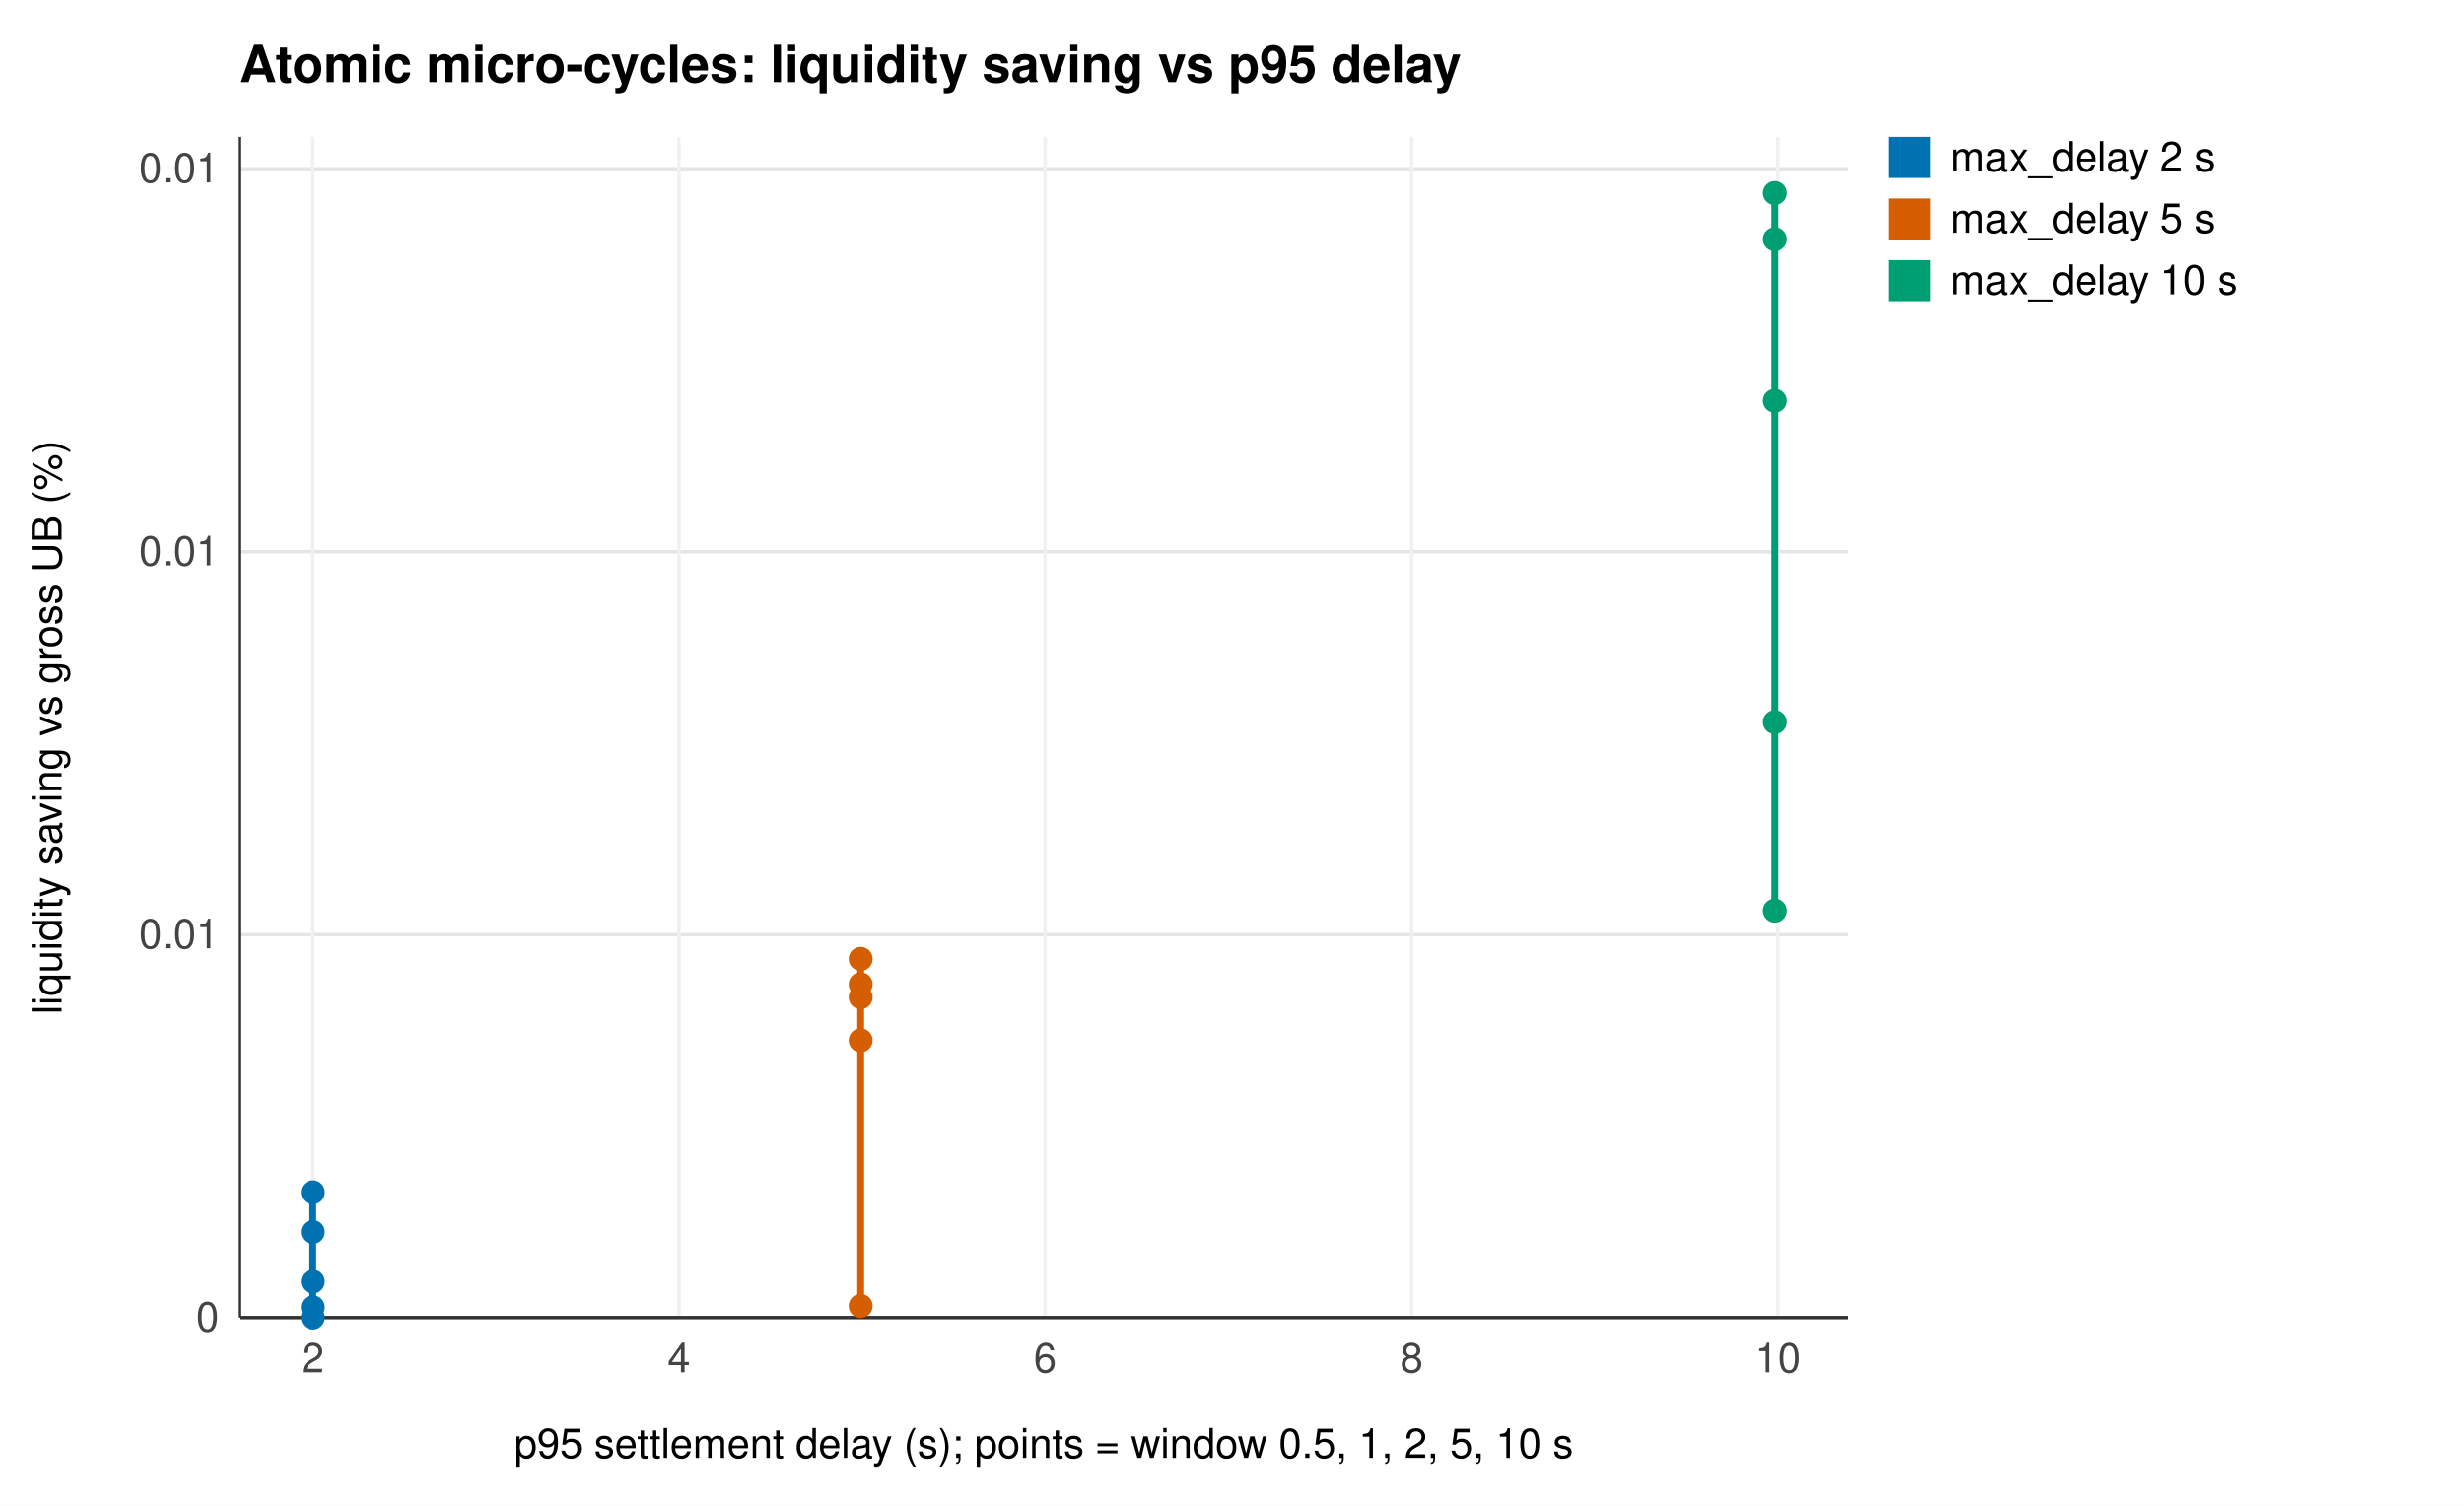
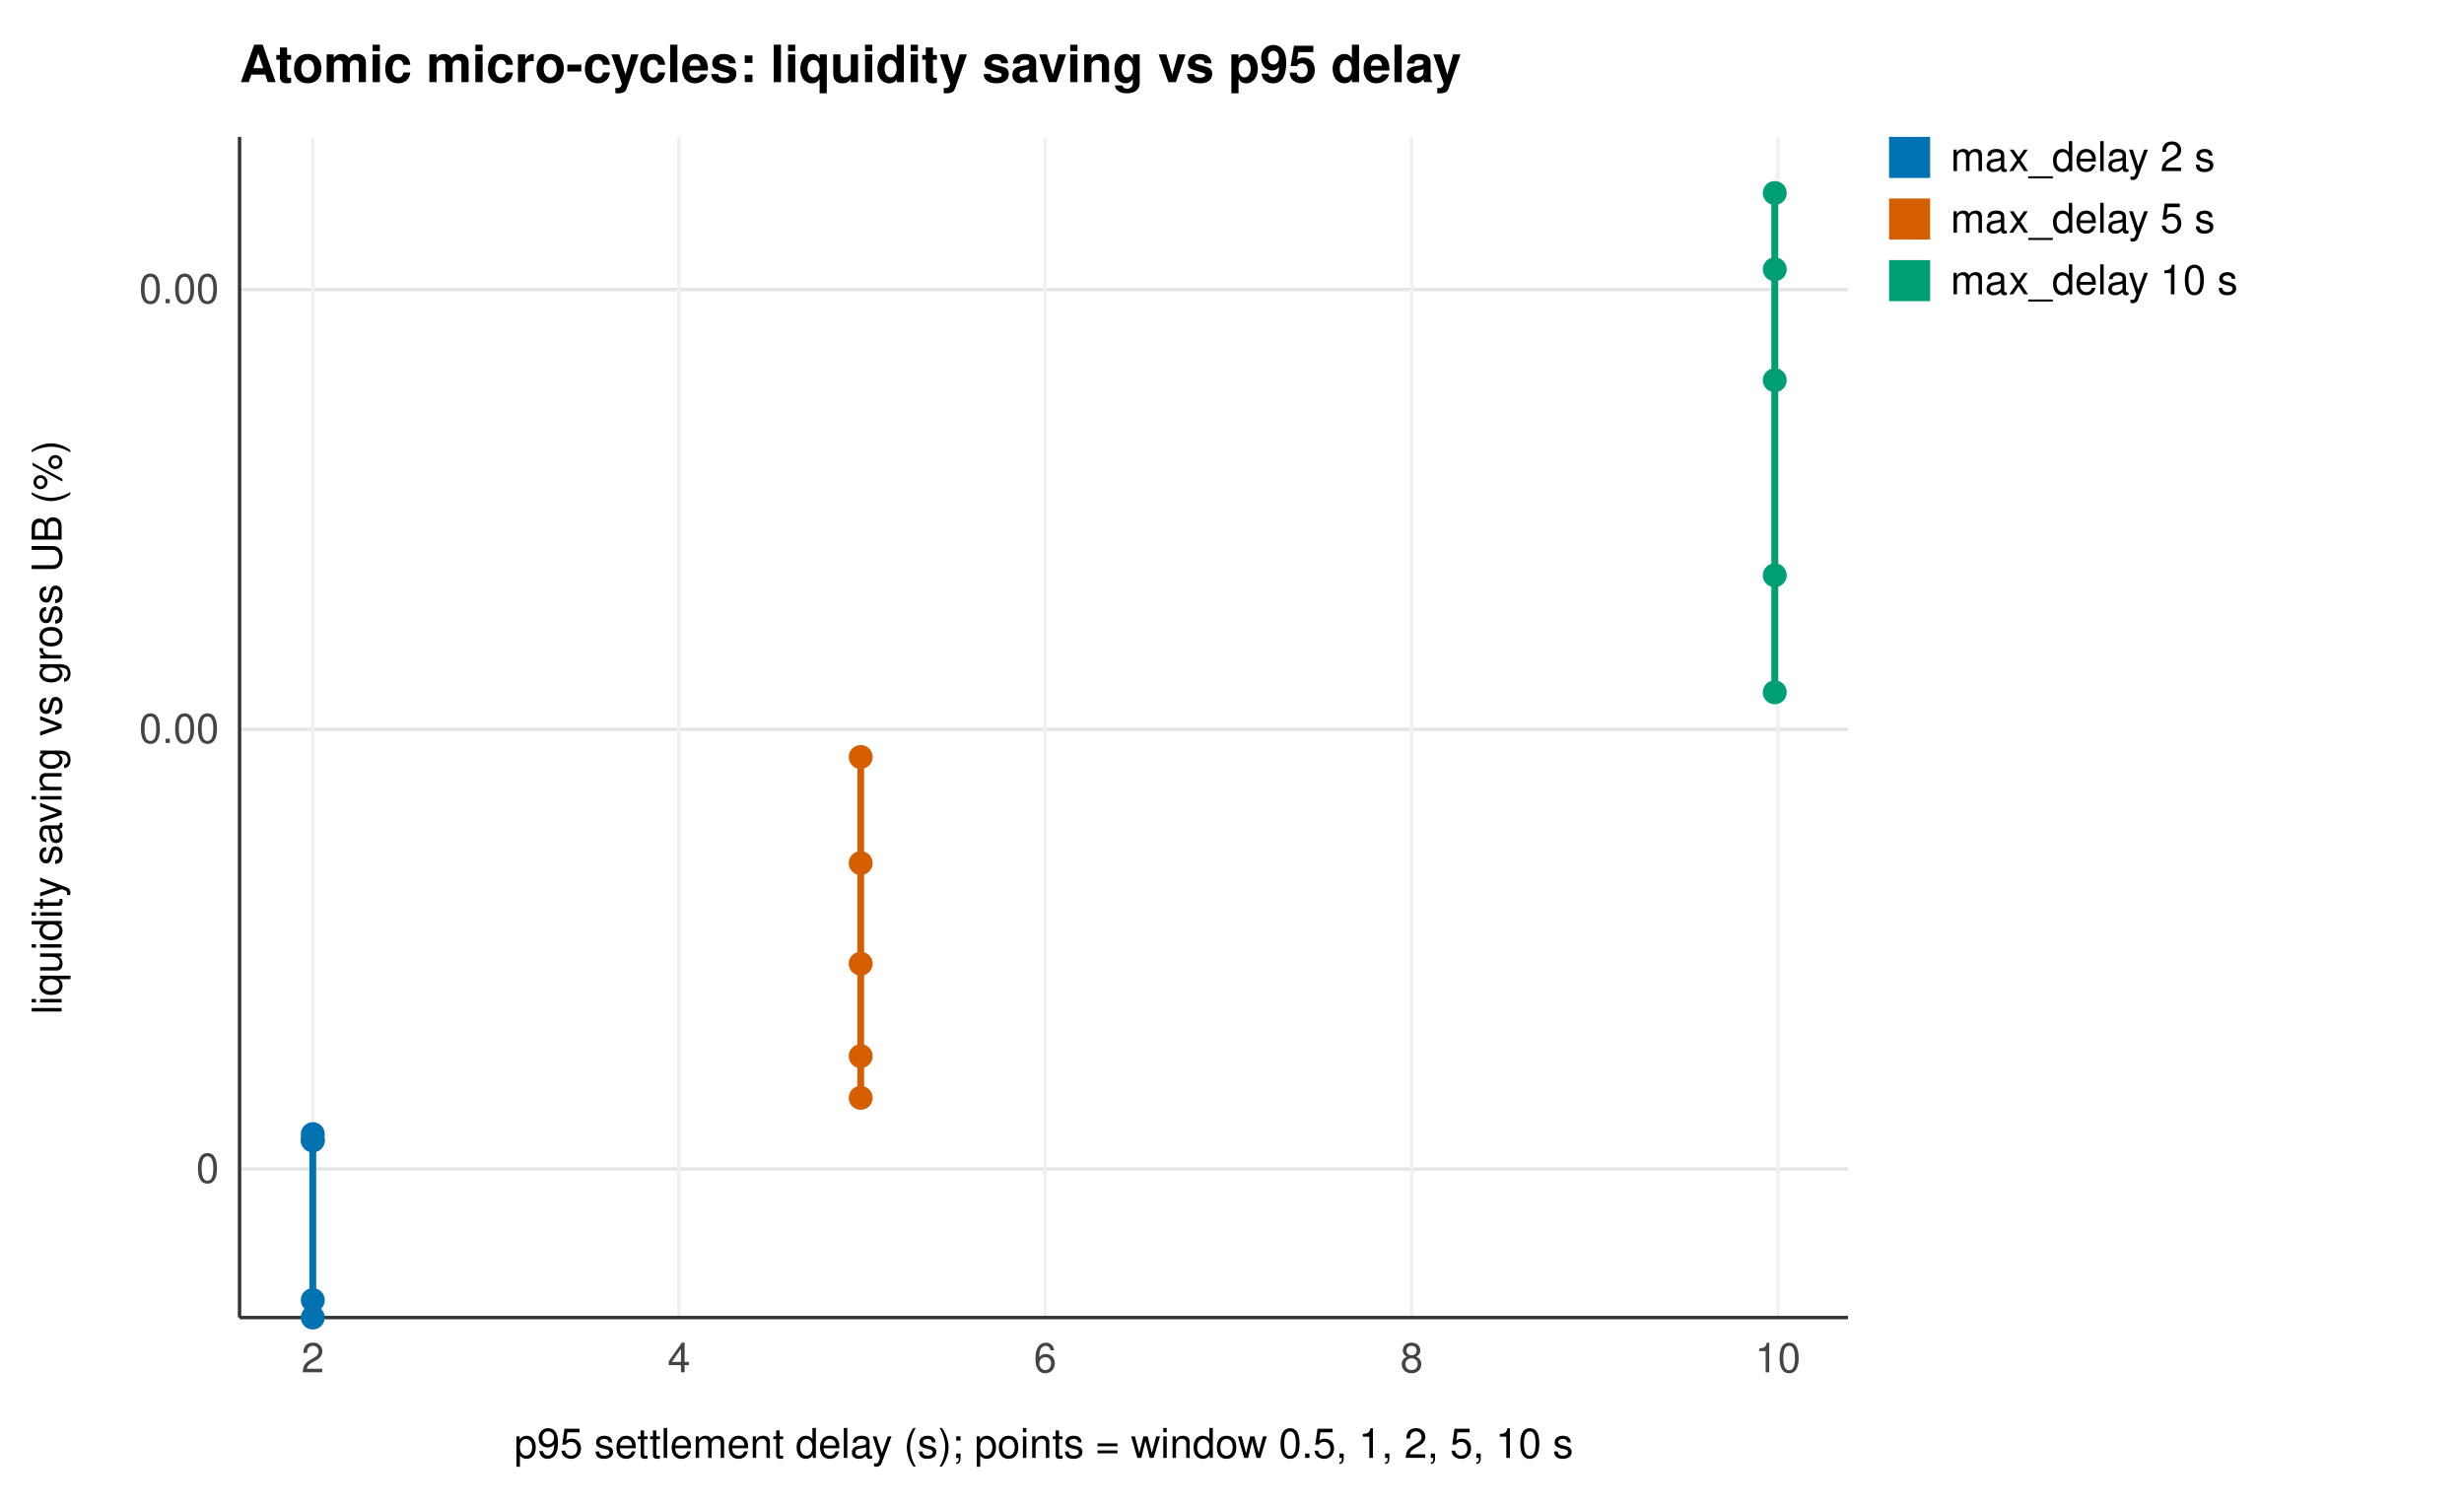
<svg xmlns="http://www.w3.org/2000/svg" viewBox="0 0 720 440" width="720" height="440" font-family="Helvetica, Arial, sans-serif" font-size="12">
  <rect width="100%" height="100%" fill="#ffffff" />
  <text x="70" y="24" font-size="15" font-weight="bold">Atomic micro-cycles: liquidity saving vs p95 delay</text>
-   <line x1="70" y1="385.0" x2="540.0" y2="385.0" stroke="#e5e5e5" />
-   <text x="64.0" y="389.0" text-anchor="end" fill="#444">0</text>
-   <line x1="70" y1="273.1" x2="540.0" y2="273.1" stroke="#e5e5e5" />
-   <text x="64.0" y="277.1" text-anchor="end" fill="#444">0.01</text>
-   <line x1="70" y1="161.2" x2="540.0" y2="161.2" stroke="#e5e5e5" />
-   <text x="64.0" y="165.2" text-anchor="end" fill="#444">0.01</text>
-   <line x1="70" y1="49.3" x2="540.0" y2="49.3" stroke="#e5e5e5" />
-   <text x="64.0" y="53.3" text-anchor="end" fill="#444">0.01</text>
+   <line x1="70" y1="341.6" x2="540.0" y2="341.6" stroke="#e5e5e5" />
+   <text x="64.0" y="345.6" text-anchor="end" fill="#444">0</text>
+   <line x1="70" y1="213.1" x2="540.0" y2="213.1" stroke="#e5e5e5" />
+   <text x="64.0" y="217.1" text-anchor="end" fill="#444">0.00</text>
+   <line x1="70" y1="84.6" x2="540.0" y2="84.6" stroke="#e5e5e5" />
+   <text x="64.0" y="88.6" text-anchor="end" fill="#444">0.00</text>
  <line x1="91.4" y1="40" x2="91.4" y2="385.0" stroke="#f0f0f0" />
  <text x="91.4" y="401.0" text-anchor="middle" fill="#444">2</text>
  <line x1="198.4" y1="40" x2="198.4" y2="385.0" stroke="#f0f0f0" />
  <text x="198.4" y="401.0" text-anchor="middle" fill="#444">4</text>
  <line x1="305.4" y1="40" x2="305.4" y2="385.0" stroke="#f0f0f0" />
  <text x="305.4" y="401.0" text-anchor="middle" fill="#444">6</text>
  <line x1="412.5" y1="40" x2="412.5" y2="385.0" stroke="#f0f0f0" />
  <text x="412.5" y="401.0" text-anchor="middle" fill="#444">8</text>
  <line x1="519.5" y1="40" x2="519.5" y2="385.0" stroke="#f0f0f0" />
  <text x="519.5" y="401.0" text-anchor="middle" fill="#444">10</text>
  <line x1="70" y1="385.0" x2="540.0" y2="385.0" stroke="#333" />
  <line x1="70" y1="40" x2="70" y2="385.0" stroke="#333" />
  <text x="305.0" y="426.0" text-anchor="middle">p95 settlement delay (s); points = window 0.5, 1, 2, 5, 10 s</text>
  <text transform="translate(18,212.5) rotate(-90)" text-anchor="middle">liquidity saving vs gross UB (%)</text>
-   <polyline fill="none" stroke="#0072B2" stroke-width="2" points="91.4,348.4 91.4,360.0 91.4,374.5 91.4,382.0 91.4,385.0" />
-   <circle cx="91.4" cy="348.4" r="3.5" fill="#0072B2" />
-   <circle cx="91.4" cy="360.0" r="3.5" fill="#0072B2" />
-   <circle cx="91.4" cy="374.5" r="3.5" fill="#0072B2" />
-   <circle cx="91.4" cy="382.0" r="3.5" fill="#0072B2" />
+   <polyline fill="none" stroke="#0072B2" stroke-width="2" points="91.4,379.9 91.4,385.0 91.4,331.4 91.4,333.2 91.4,333.2" />
+   <circle cx="91.4" cy="379.9" r="3.5" fill="#0072B2" />
  <circle cx="91.4" cy="385.0" r="3.5" fill="#0072B2" />
+   <circle cx="91.4" cy="331.4" r="3.5" fill="#0072B2" />
+   <circle cx="91.4" cy="333.2" r="3.5" fill="#0072B2" />
+   <circle cx="91.4" cy="333.2" r="3.5" fill="#0072B2" />
  <rect x="552.0" y="40.0" width="12" height="12" fill="#0072B2" />
  <text x="570.0" y="50.0">max_delay 2 s</text>
-   <polyline fill="none" stroke="#D55E00" stroke-width="2" points="251.5,304.0 251.5,291.4 251.5,287.6 251.5,280.2 251.5,381.6" />
-   <circle cx="251.5" cy="304.0" r="3.5" fill="#D55E00" />
-   <circle cx="251.5" cy="291.4" r="3.5" fill="#D55E00" />
-   <circle cx="251.5" cy="287.6" r="3.5" fill="#D55E00" />
-   <circle cx="251.5" cy="280.2" r="3.5" fill="#D55E00" />
-   <circle cx="251.5" cy="381.6" r="3.5" fill="#D55E00" />
+   <polyline fill="none" stroke="#D55E00" stroke-width="2" points="251.5,221.2 251.5,320.8 251.5,308.6 251.5,252.2 251.5,281.6" />
+   <circle cx="251.5" cy="221.2" r="3.5" fill="#D55E00" />
+   <circle cx="251.5" cy="320.8" r="3.5" fill="#D55E00" />
+   <circle cx="251.5" cy="308.6" r="3.5" fill="#D55E00" />
+   <circle cx="251.5" cy="252.2" r="3.5" fill="#D55E00" />
+   <circle cx="251.5" cy="281.6" r="3.5" fill="#D55E00" />
  <rect x="552.0" y="58.0" width="12" height="12" fill="#D55E00" />
  <text x="570.0" y="68.0">max_delay 5 s</text>
-   <polyline fill="none" stroke="#009E73" stroke-width="2" points="518.6,56.4 518.6,117.1 518.6,69.9 518.6,266.1 518.6,211.0" />
+   <polyline fill="none" stroke="#009E73" stroke-width="2" points="518.6,56.4 518.6,78.7 518.6,168.1 518.6,111.1 518.6,202.3" />
  <circle cx="518.6" cy="56.4" r="3.5" fill="#009E73" />
-   <circle cx="518.6" cy="117.1" r="3.5" fill="#009E73" />
-   <circle cx="518.6" cy="69.9" r="3.5" fill="#009E73" />
-   <circle cx="518.6" cy="266.1" r="3.5" fill="#009E73" />
-   <circle cx="518.6" cy="211.0" r="3.5" fill="#009E73" />
+   <circle cx="518.6" cy="78.7" r="3.5" fill="#009E73" />
+   <circle cx="518.6" cy="168.1" r="3.5" fill="#009E73" />
+   <circle cx="518.6" cy="111.1" r="3.5" fill="#009E73" />
+   <circle cx="518.6" cy="202.3" r="3.5" fill="#009E73" />
  <rect x="552.0" y="76.0" width="12" height="12" fill="#009E73" />
  <text x="570.0" y="86.0">max_delay 10 s</text>
</svg>
